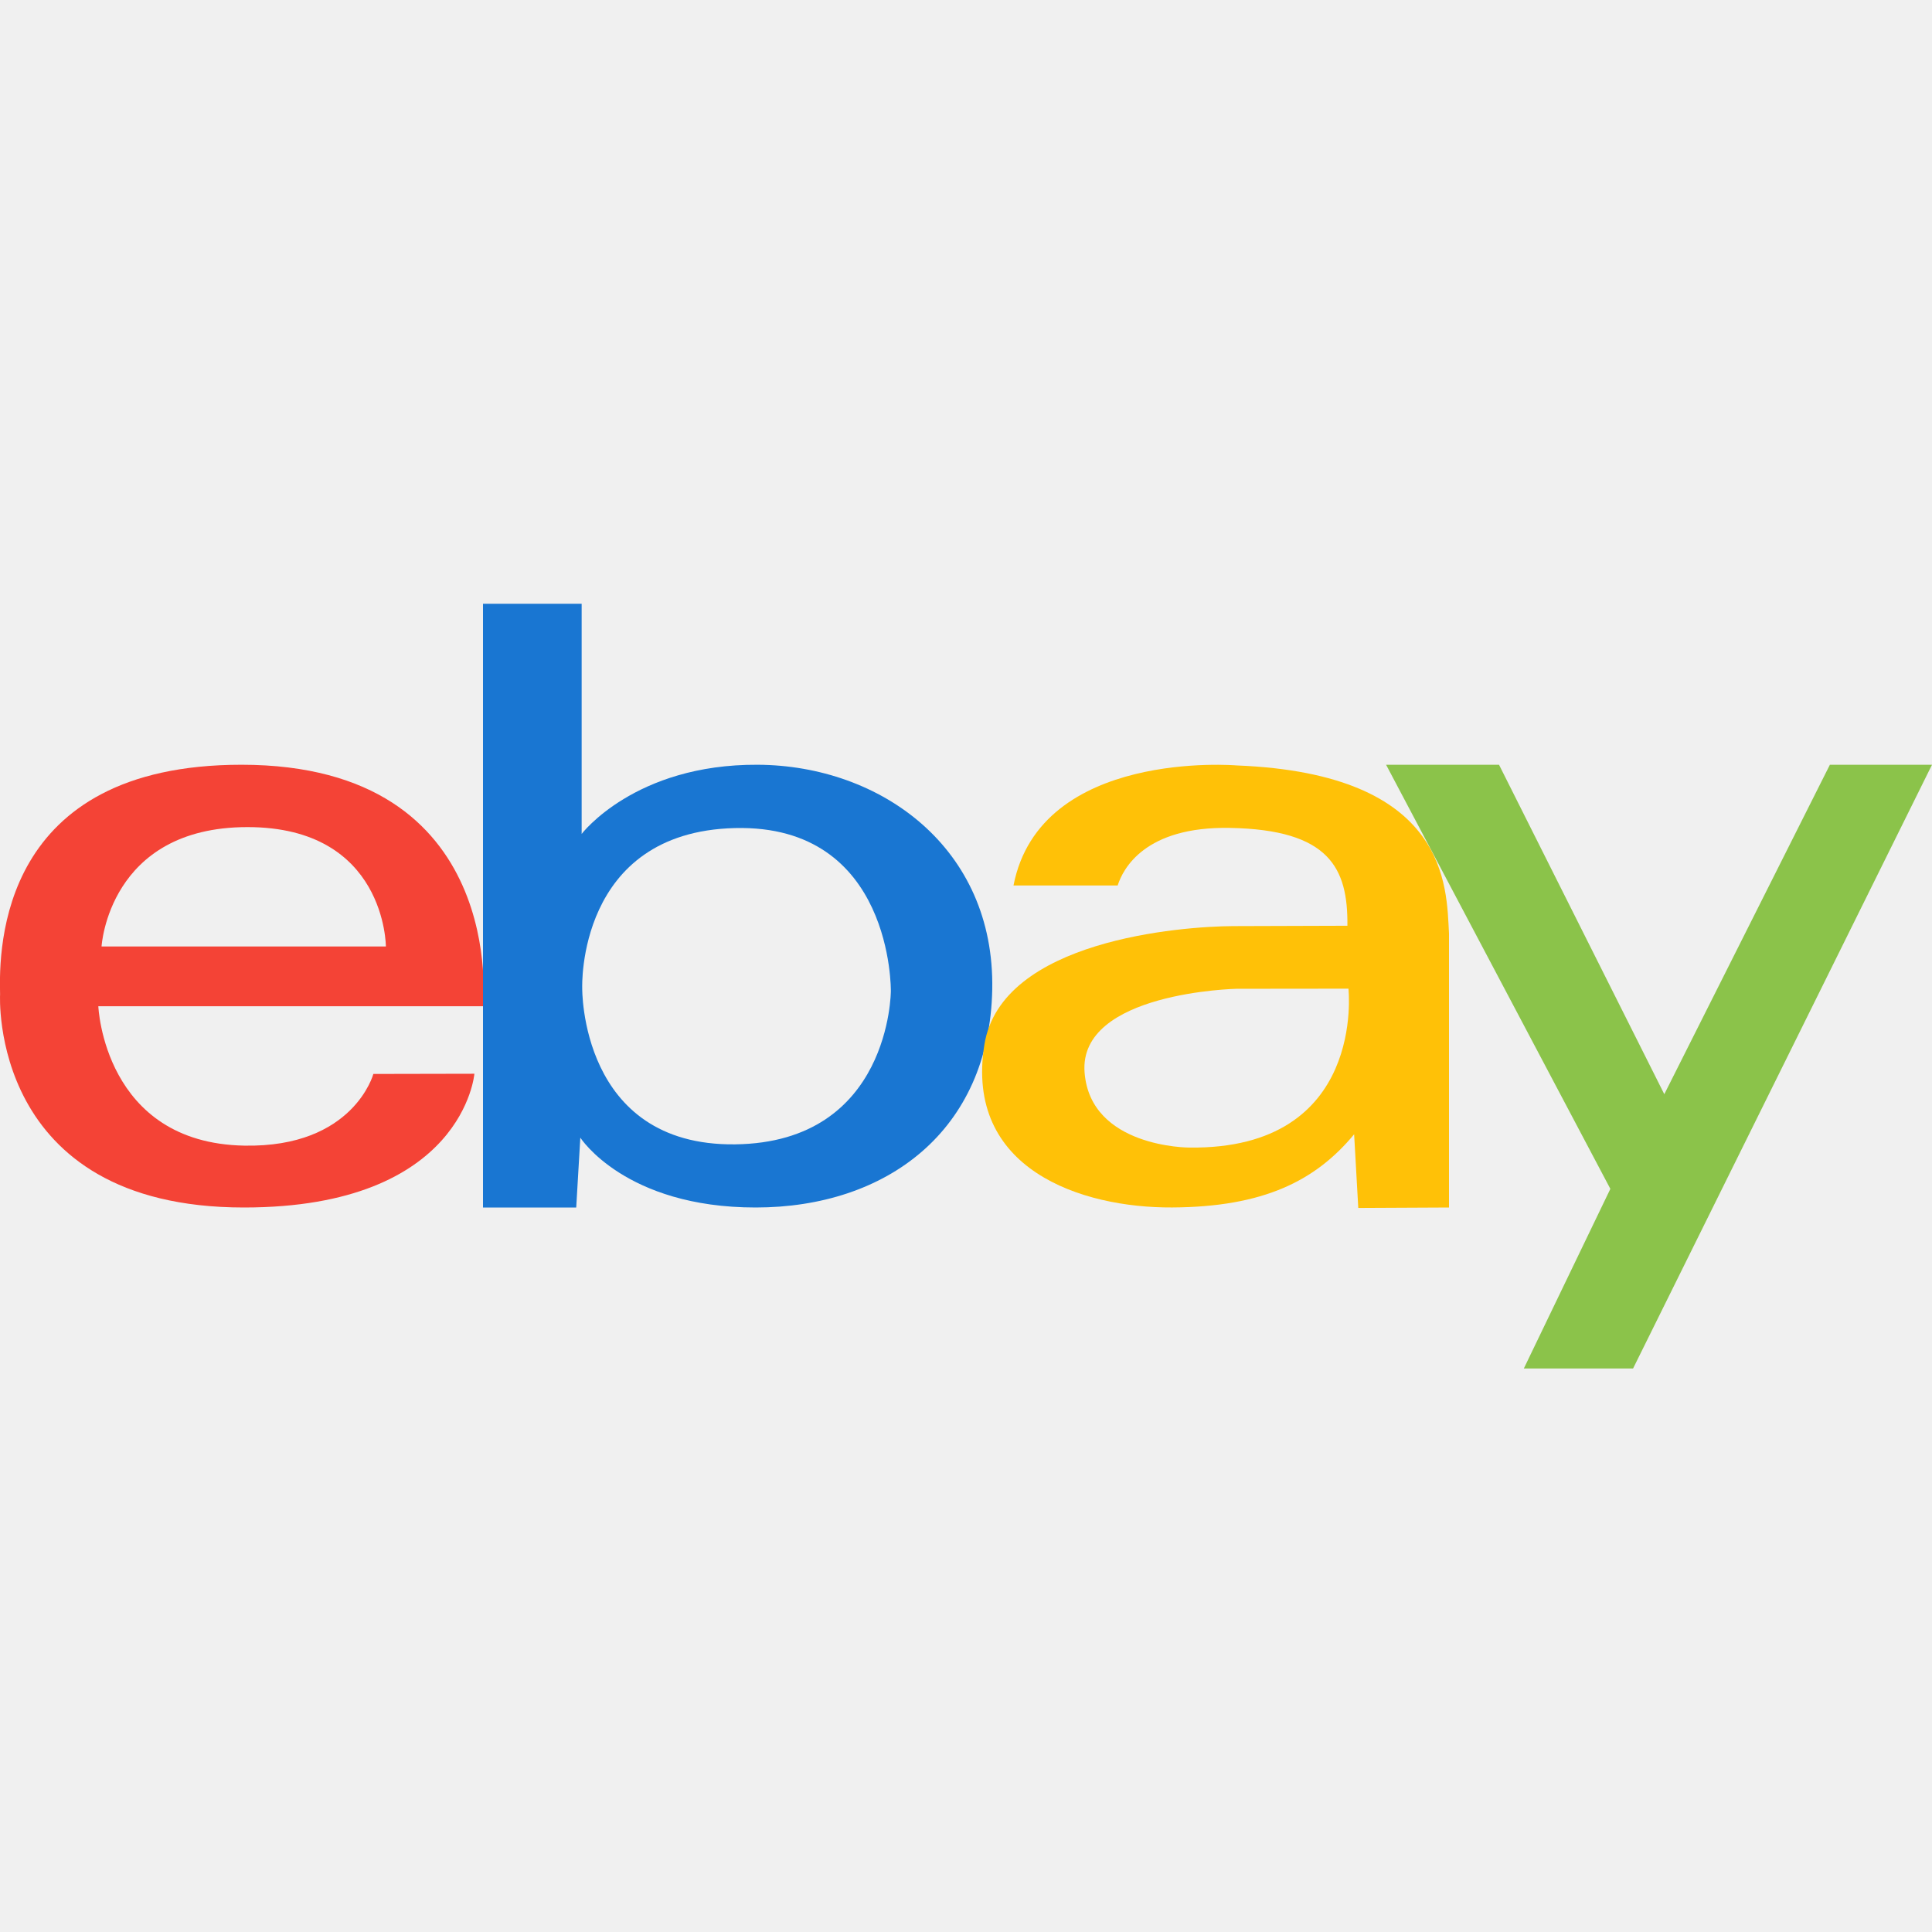
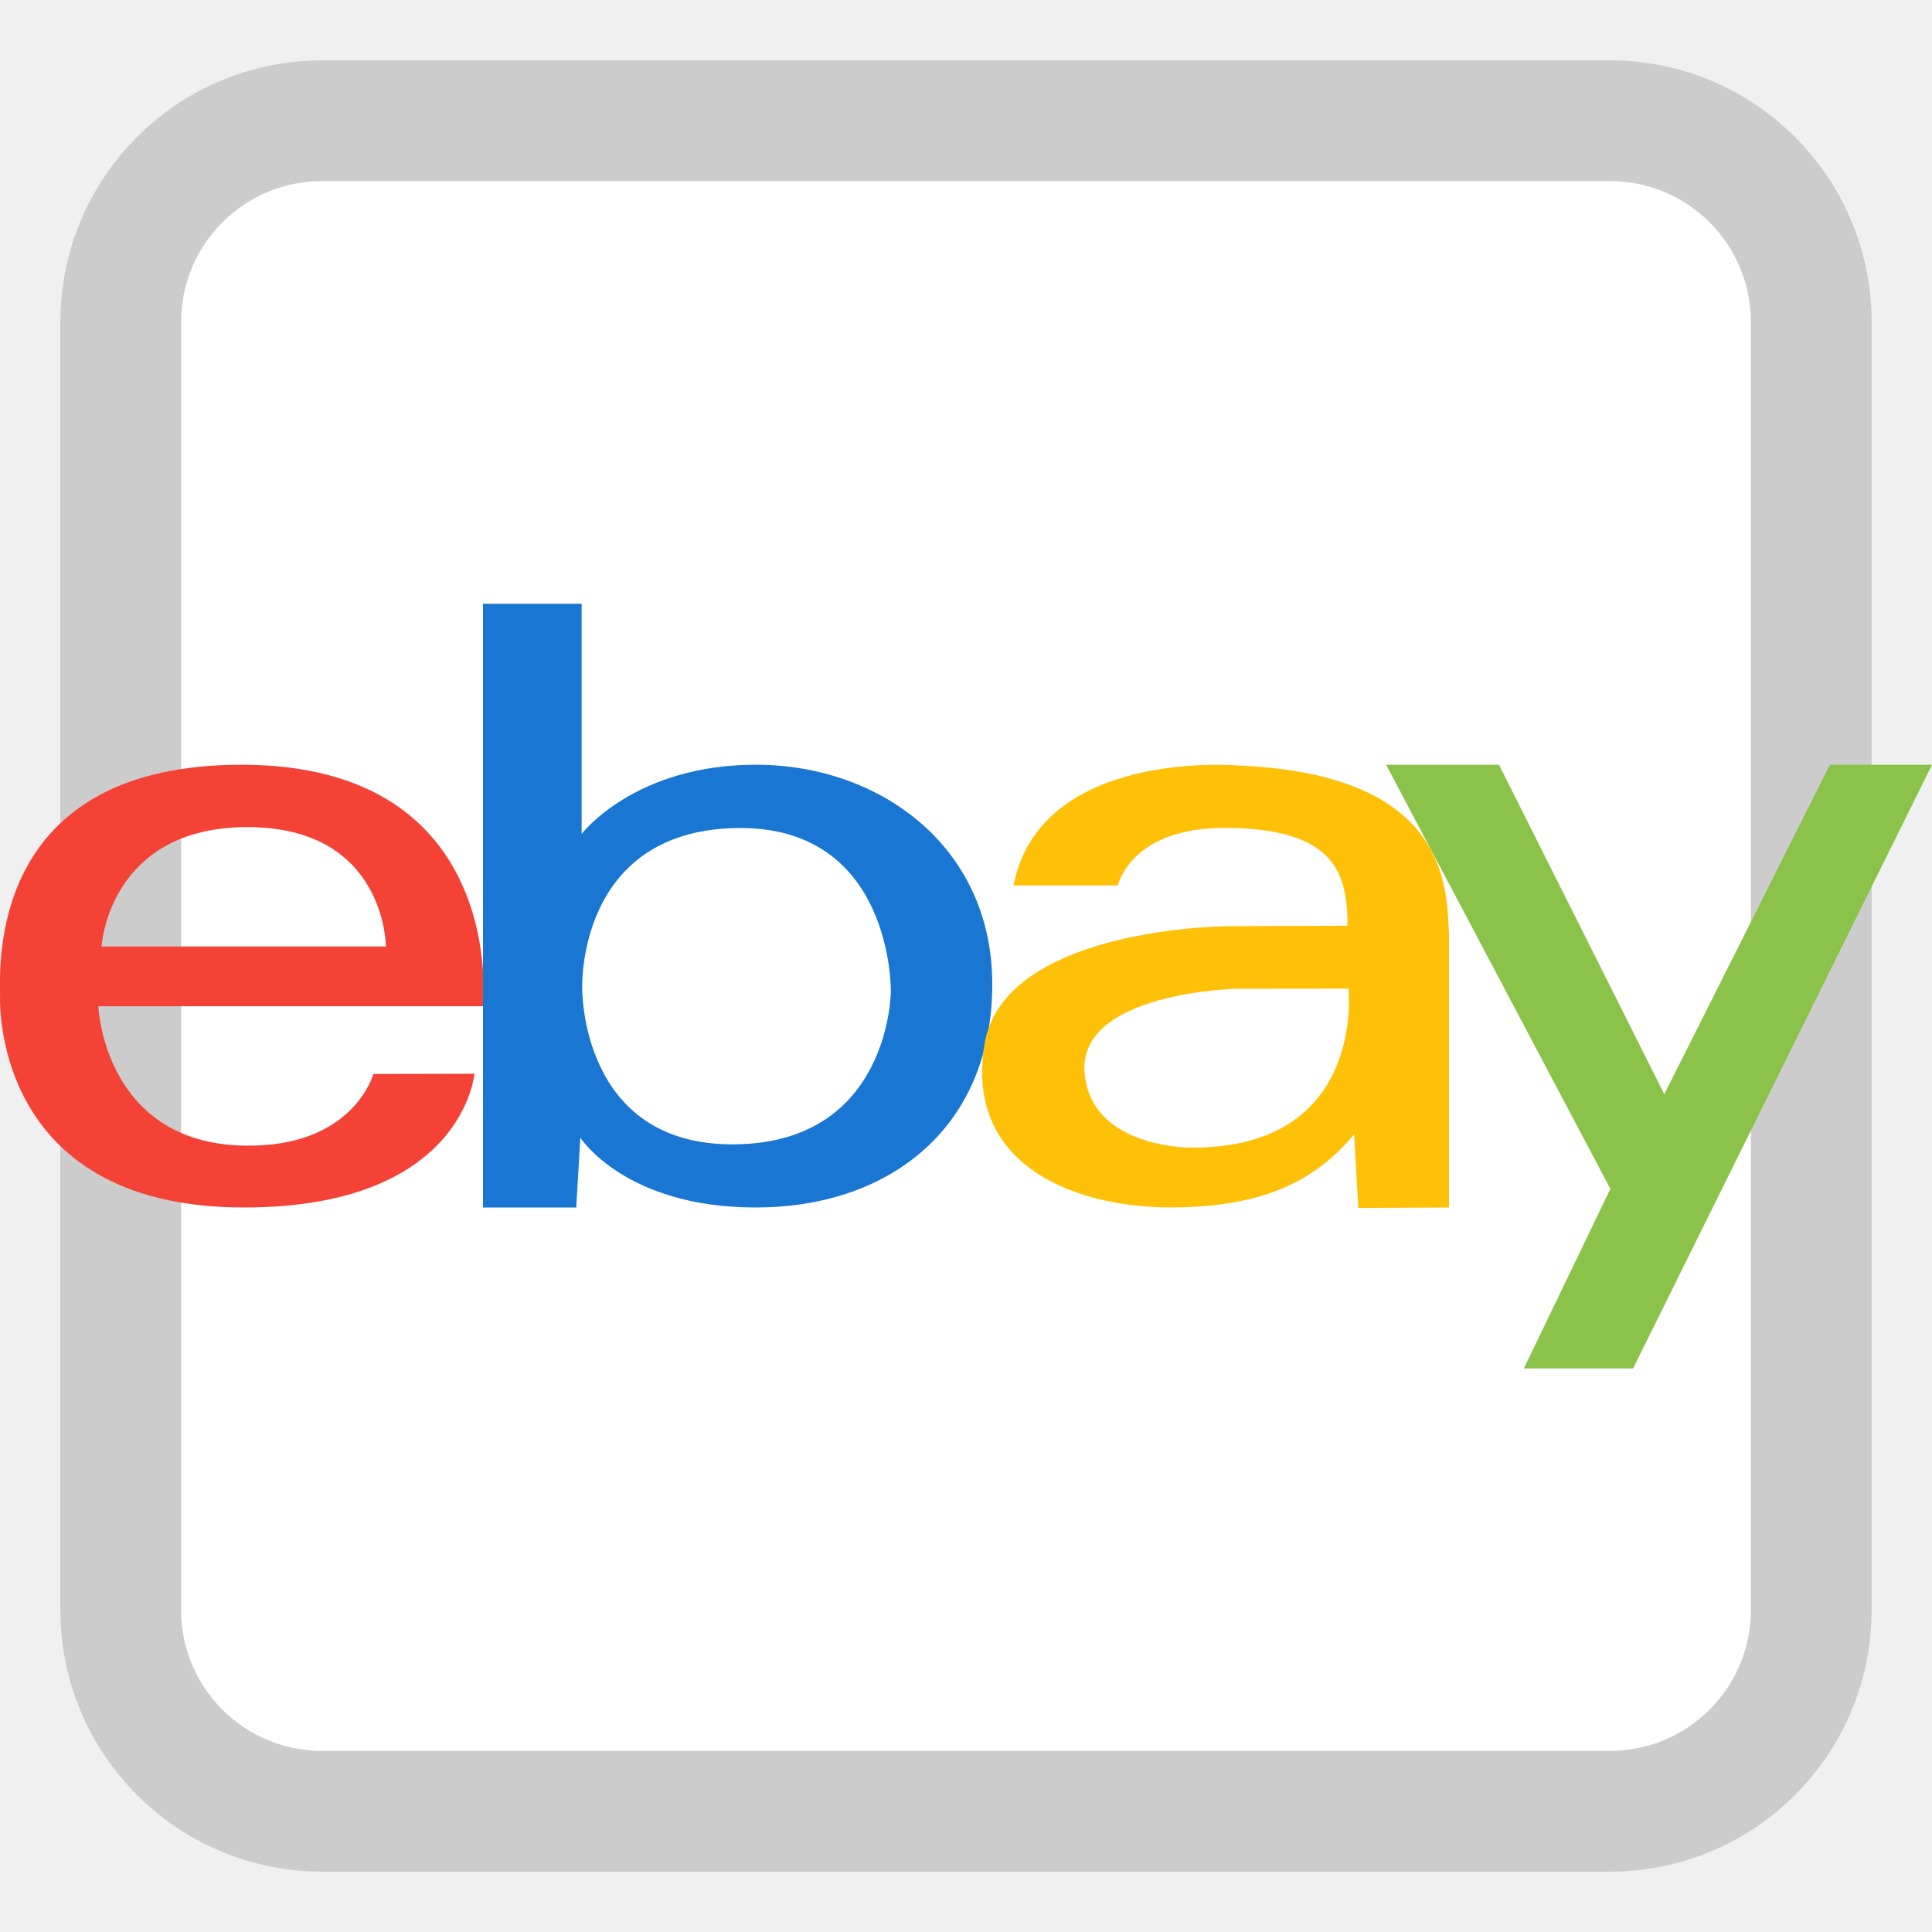
<svg xmlns="http://www.w3.org/2000/svg" viewBox="0 0 48 48" width="48px" height="48px">
+   <rect width="42px" height="42px" rx="5" ry="5" x="3" y="3" fill="#ffffff" stroke="#cccccc" stroke-width="3px" />
  <path fill="#f44336" d="M6,19c-6.002-0.001-6.029,4.529-5.998,5.704c0,0-0.294,5.296,6.058,5.296c5.458,0,5.726-3.323,5.726-3.323l-2.51,0.005c0,0-0.489,1.831-3.205,1.781C2.579,28.4,2.443,25,2.443,25H12C12,24.999,12.643,19.001,6,19z M2.523,23.515c0,0,0.172-2.965,3.624-2.966c3.44-0.001,3.44,2.966,3.44,2.966H2.523z" />
  <path fill="#1976d2" d="M18.825,19c-3.058-0.017-4.374,1.719-4.374,1.719V15H12v15h2.316l0.102-1.735c0,0,1.111,1.735,4.356,1.735c3.246,0,5.809-1.898,5.878-5.416C24.719,21.064,21.884,19.016,18.825,19z M18.264,28.431c-3.862,0.046-3.799-3.888-3.799-3.888s-0.141-3.873,3.793-3.97c3.933-0.097,3.875,4.051,3.875,4.051S22.126,28.384,18.264,28.431z" />
  <path fill="#8bc34a" d="M34.437 19L37.243 19 41.349 27.185 45.463 19 48 19 40.573 34 37.859 34 40.009 29.537z" />
  <path fill="#ffc107" d="M30.724,19.017c0,0-4.883-0.416-5.544,2.983h2.588c0.132-0.415,0.674-1.469,2.785-1.431c2.484,0.044,2.937,1.003,2.923,2.431c0,0-2.129,0.006-2.84,0.009c-1.28,0.006-5.761,0.345-6.179,2.945c-0.498,3.093,2.399,4.058,4.666,4.045c2.266-0.012,3.559-0.659,4.52-1.818l0.103,1.83L36,30v-6.805C35.936,22.032,36,19.224,30.724,19.017z M29.546,28.511c0,0-2.456,0.003-2.6-1.867c-0.154-1.996,3.778-2.078,3.778-2.078l2.778-0.003C33.501,24.564,33.951,28.567,29.546,28.511z" />
</svg>
